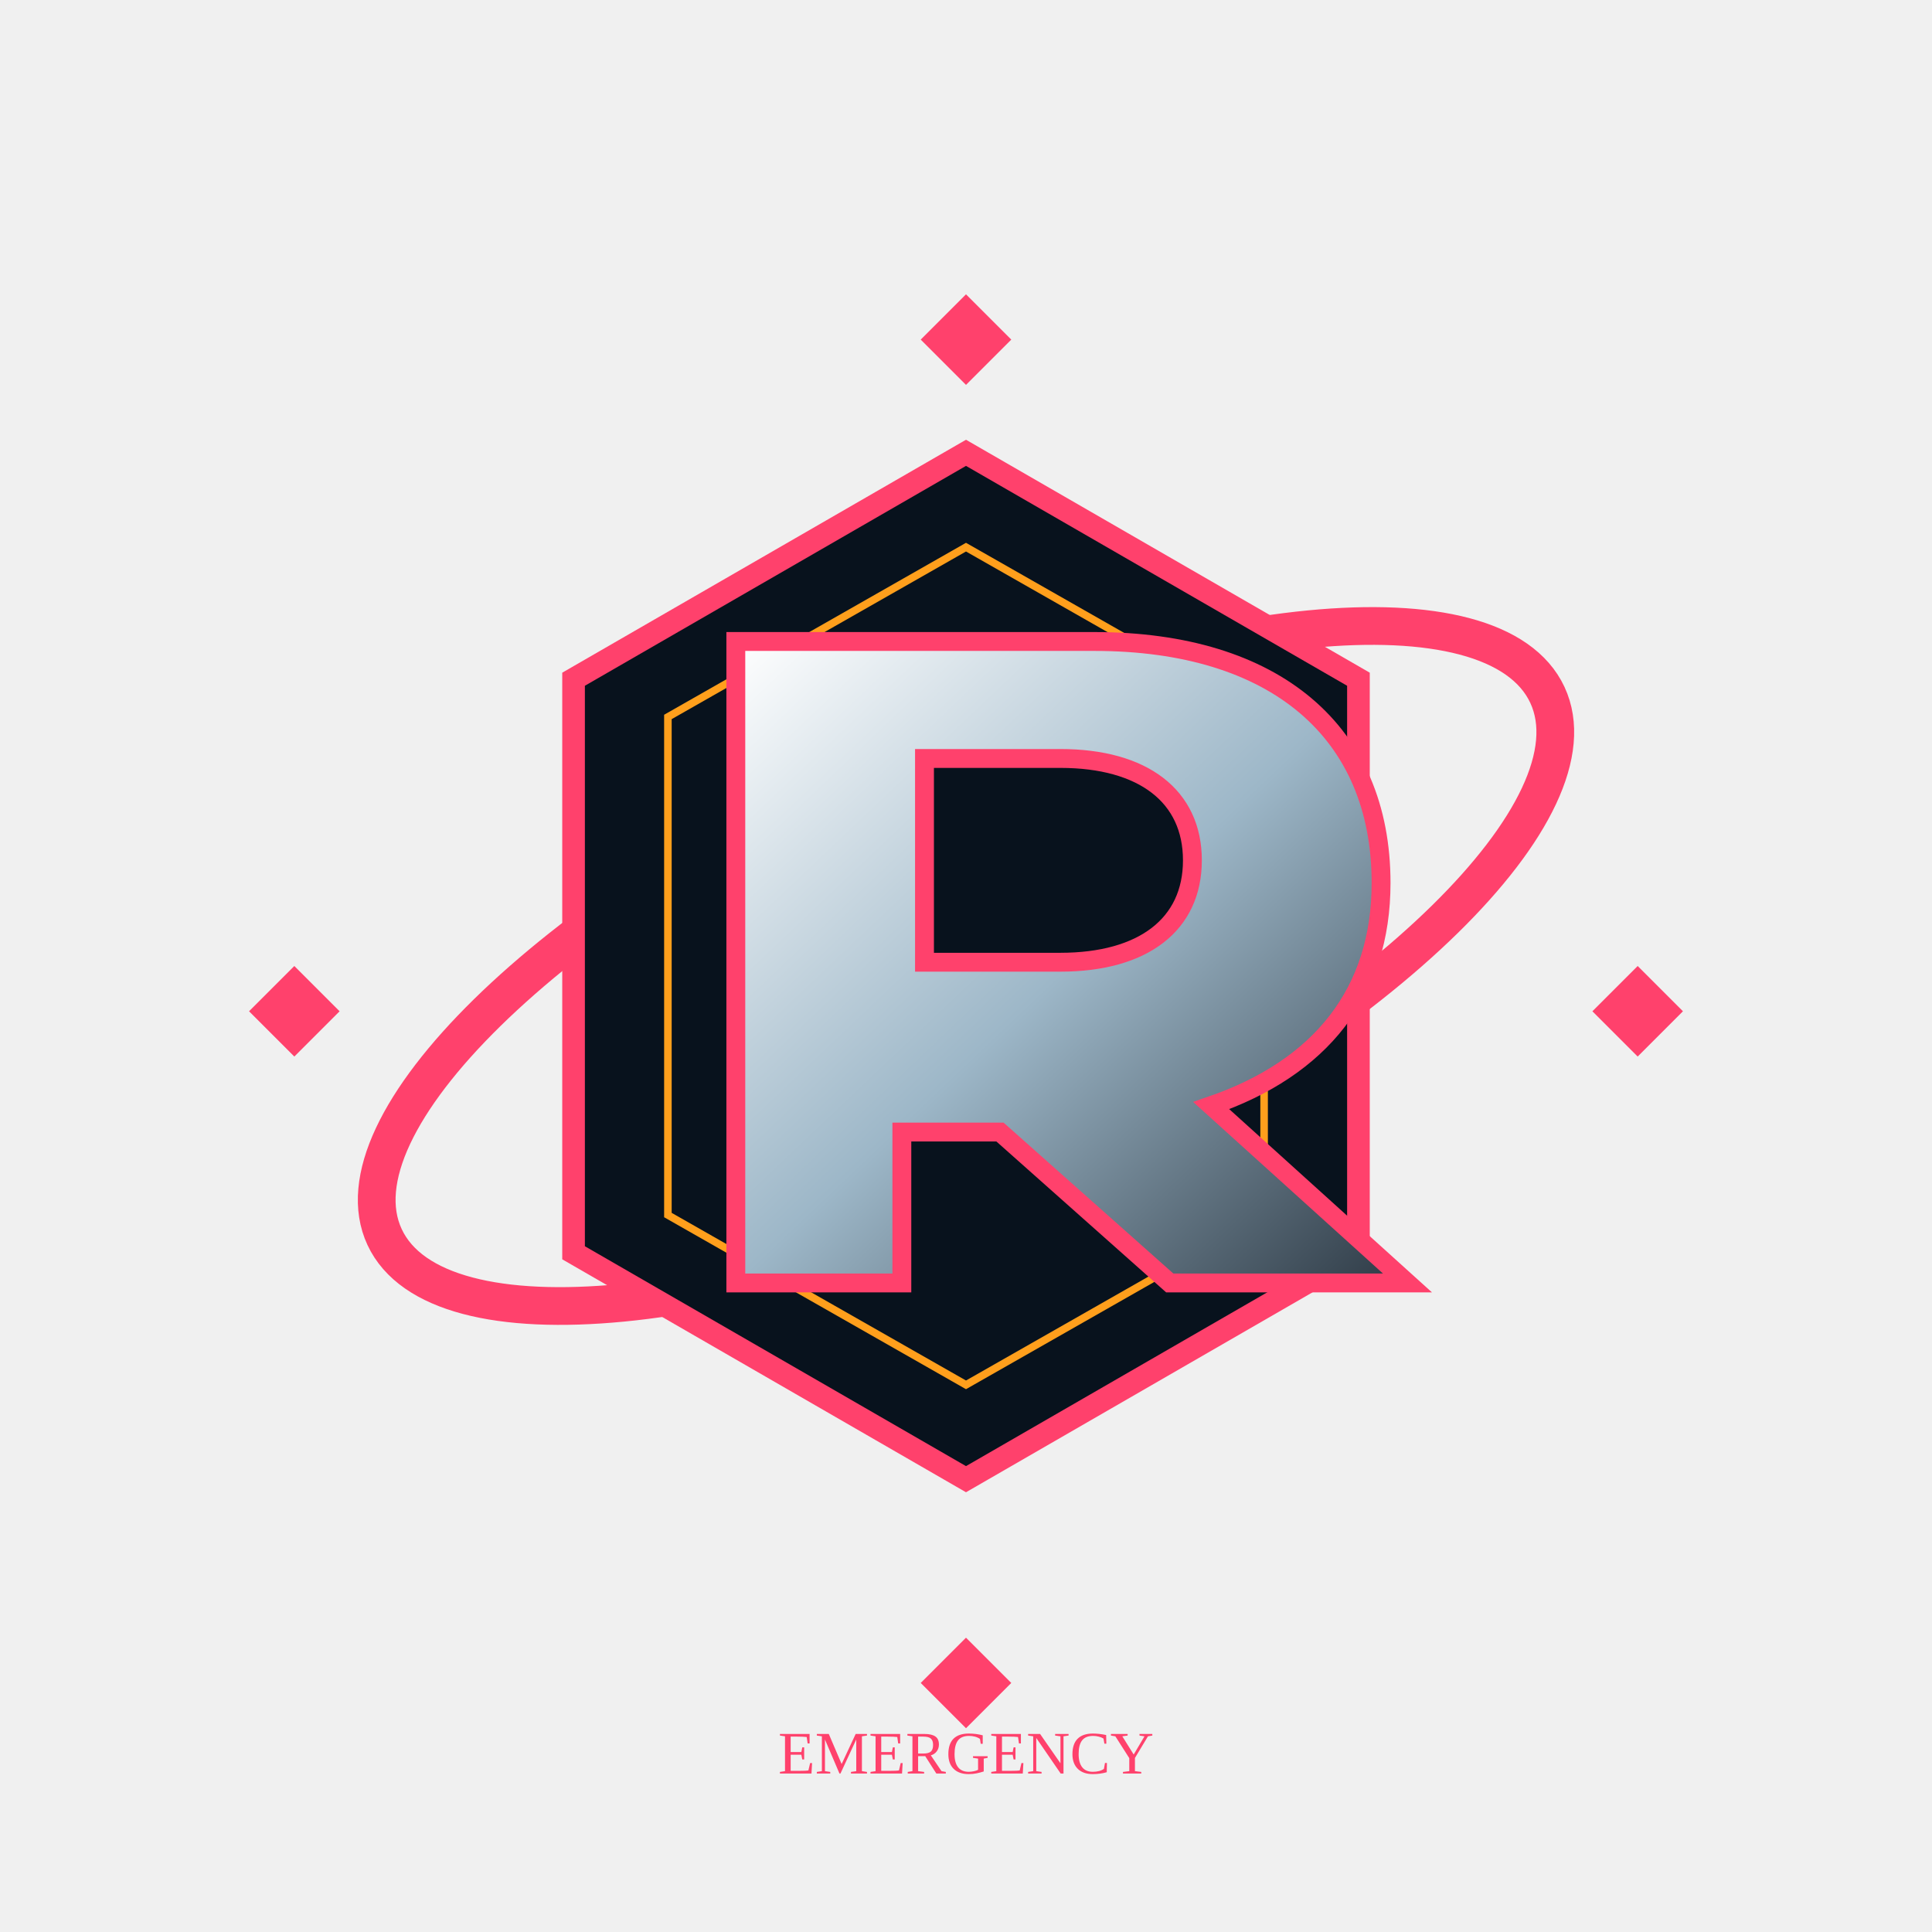
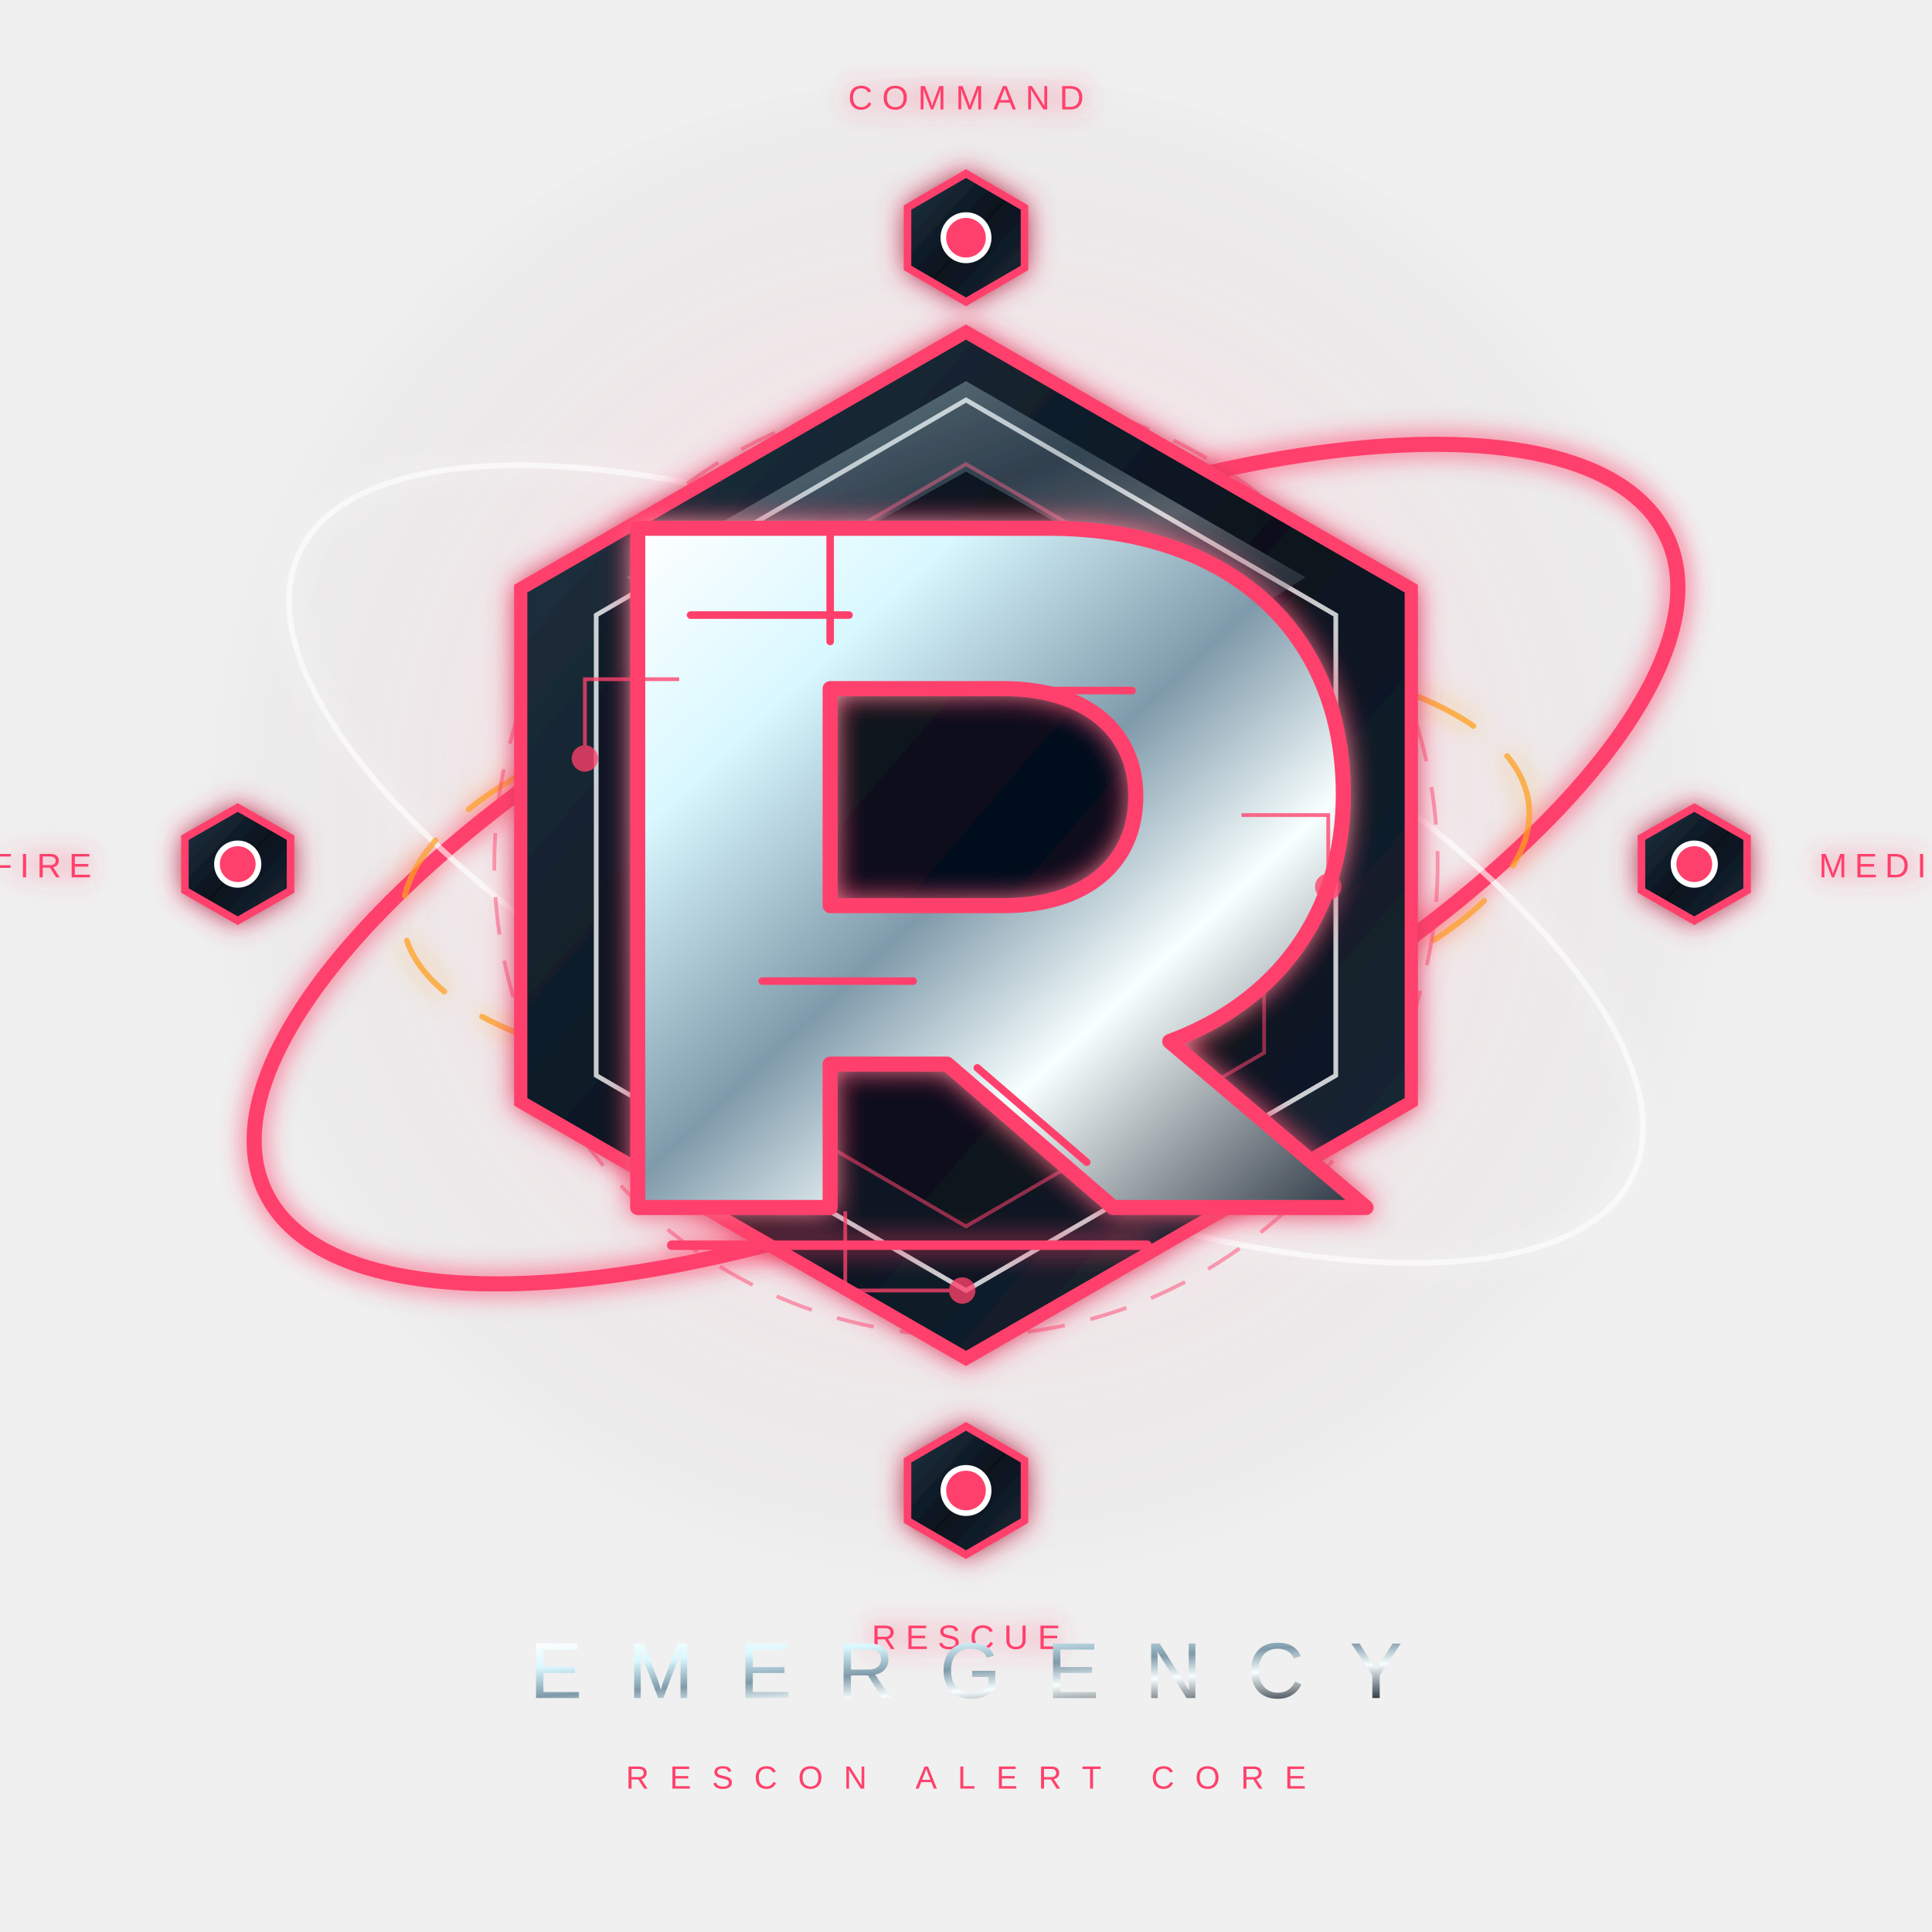
- <svg xmlns="http://www.w3.org/2000/svg" viewBox="0 0 512 512">
+ <svg xmlns="http://www.w3.org/2000/svg" viewBox="0 0 1024 1024">
  <defs>
-     <filter id="g">
-       <feGaussianBlur stdDeviation="4" />
+     <radialGradient id="bg" cx="50%" cy="46%" r="48%">
+       <stop offset="0%" stop-color="#ff416c" stop-opacity=".18" />
+       <stop offset="60%" stop-color="#ff416c" stop-opacity=".06" />
+       <stop offset="100%" stop-color="#000" stop-opacity="0" />
+     </radialGradient>
+     <linearGradient id="metal" x1="0" y1="0" x2="1" y2="1">
+       <stop offset="0%" stop-color="#fff" />
+       <stop offset="22%" stop-color="#d9f8ff" />
+       <stop offset="48%" stop-color="#7f9aaa" />
+       <stop offset="68%" stop-color="#f8ffff" />
+       <stop offset="100%" stop-color="#2a3440" />
+     </linearGradient>
+     <linearGradient id="dark" x1="0" y1="0" x2="1" y2="1">
+       <stop offset="0%" stop-color="#243846" />
+       <stop offset="52%" stop-color="#07111c" />
+       <stop offset="100%" stop-color="#1e2d3a" />
+     </linearGradient>
+     <filter id="glow" x="-50%" y="-50%" width="200%" height="200%">
+       <feGaussianBlur stdDeviation="7" result="b" />
      <feMerge>
-         <feMergeNode />
+         <feMergeNode in="b" />
        <feMergeNode in="SourceGraphic" />
      </feMerge>
    </filter>
-     <linearGradient id="metal" x1="0" y1="0" x2="1" y2="1">
-       <stop offset="0%" stop-color="#fff" />
-       <stop offset="50%" stop-color="#9db7c8" />
-       <stop offset="100%" stop-color="#2d3944" />
-     </linearGradient>
  </defs>
-   <ellipse cx="256" cy="256" rx="170" ry="60" transform="rotate(-25 256 256)" fill="none" stroke="#ff416c" stroke-width="10" />
-   <polygon points="256,78 268,90 256,102 244,90" fill="#ff416c" />
-   <polygon points="434,256 446,268 434,280 422,268" fill="#ff416c" />
-   <polygon points="256,434 268,446 256,458 244,446" fill="#ff416c" />
-   <polygon points="78,256 90,268 78,280 66,268" fill="#ff416c" />
-   <polygon points="256,120 360,180 360,332 256,392 152,332 152,180" fill="#08121d" stroke="#ff416c" stroke-width="6" />
-   <polygon points="256,145 335,190 335,322 256,367 177,322 177,190" fill="none" stroke="#ff9f1c" stroke-width="2" />
-   <path d="M195 340V170h95c48 0 76 24 76 64 0 29-16 49-45 59l52 47h-63l-45-40h-26v40z M245 255h36c22 0 35-10 35-27s-13-27-35-27h-36z" fill="url(#metal)" stroke="#ff416c" stroke-width="5" />
-   <text x="256" y="470" text-anchor="middle" fill="#ff416c" font-size="16">EMERGENCY</text>
+   <rect width="1024" height="1024" fill="none" />
+   <circle cx="512" cy="470" r="430" fill="url(#bg)" />
+   <g fill="none" stroke-linecap="round" filter="url(#glow)">
+     <ellipse cx="512" cy="458" rx="410" ry="154" transform="rotate(-25 512 458)" stroke="#ff416c" stroke-width="8" />
+     <ellipse cx="512" cy="458" rx="390" ry="146" transform="rotate(25 512 458)" stroke="#fff" stroke-width="3" opacity=".62" />
+     <ellipse cx="512" cy="458" rx="300" ry="112" transform="rotate(-6 512 458)" stroke="#ff9f1c" stroke-width="3" stroke-dasharray="34 24" opacity=".72" />
+   </g>
+   <g fill="none" opacity=".48" stroke="#ff416c">
+     <circle cx="512" cy="458" r="250" stroke-width="2" stroke-dasharray="20 14" />
+     <circle cx="512" cy="458" r="205" stroke-width="1.5" stroke-dasharray="8 14" />
+     <circle cx="512" cy="458" r="162" stroke-width="1.2" />
+   </g>
+   <g filter="url(#glow)">
+     <g transform="translate(512 126)">
+       <path d="M0-34 31-16 31 16 0 34-31 16-31-16z" fill="url(#dark)" stroke="#ff416c" stroke-width="4" />
+       <circle r="12" fill="#ff416c" stroke="#fff" stroke-width="3" />
+       <text y="-68" text-anchor="middle" fill="#ff416c" font-family="Orbitron,Arial" font-size="18" letter-spacing="5">COMMAND</text>
+     </g>
+     <g transform="translate(126 458)">
+       <path d="M0-30 28-14 28 14 0 30-28 14-28-14z" fill="url(#dark)" stroke="#ff416c" stroke-width="4" />
+       <circle r="11" fill="#ff416c" stroke="#fff" stroke-width="3" />
+       <text x="-104" y="7" text-anchor="middle" fill="#ff416c" font-family="Orbitron,Arial" font-size="18" letter-spacing="4">FIRE</text>
+     </g>
+     <g transform="translate(898 458)">
+       <path d="M0-30 28-14 28 14 0 30-28 14-28-14z" fill="url(#dark)" stroke="#ff416c" stroke-width="4" />
+       <circle r="11" fill="#ff416c" stroke="#fff" stroke-width="3" />
+       <text x="118" y="7" text-anchor="middle" fill="#ff416c" font-family="Orbitron,Arial" font-size="18" letter-spacing="4">MEDICAL</text>
+     </g>
+     <g transform="translate(512 790)">
+       <path d="M0-34 31-16 31 16 0 34-31 16-31-16z" fill="url(#dark)" stroke="#ff416c" stroke-width="4" />
+       <circle r="12" fill="#ff416c" stroke="#fff" stroke-width="3" />
+       <text y="84" text-anchor="middle" fill="#ff416c" font-family="Orbitron,Arial" font-size="18" letter-spacing="5">RESCUE</text>
+     </g>
+   </g>
+   <g filter="url(#glow)">
+     <path d="M512 176 748 312 748 584 512 720 276 584 276 312z" fill="url(#dark)" stroke="#ff416c" stroke-width="7" />
+     <path d="M512 212 708 326 708 570 512 684 316 570 316 326z" fill="#07111f" fill-opacity=".78" stroke="#fff" stroke-width="2.5" opacity=".78" />
+     <path d="M512 246 670 338 670 558 512 650 354 558 354 338z" fill="#06101a" fill-opacity=".72" stroke="#ff416c" stroke-width="2" opacity=".55" />
+     <path d="M332 306 512 202 692 306 654 330 512 250 370 330z" fill="url(#metal)" opacity=".32" />
+   </g>
+   <g filter="url(#glow)">
+     <path d="M338 640V280h218c96 0 156 55 156 141 0 63-35 110-92 131l104 88H590l-88-76h-62v76z M440 480h92c43 0 70-22 70-58 0-35-27-57-70-57h-92z" fill="url(#metal)" stroke="#ff416c" stroke-width="8" stroke-linejoin="round" />
+     <path d="M366 326h84M440 282v58M548 366h52M404 520h80M518 566l58 50" stroke="#ff416c" stroke-width="4" stroke-linecap="round" />
+     <path d="M356 660h252" stroke="#ff416c" stroke-width="5" stroke-linecap="round" />
+   </g>
+   <g stroke="#ff416c" stroke-width="2" opacity=".78" fill="none">
+     <path d="M360 360h-50v42M658 432h46v38M448 642v42h62" />
+     <circle cx="310" cy="402" r="6" fill="#ff416c" />
+     <circle cx="704" cy="470" r="6" fill="#ff416c" />
+     <circle cx="510" cy="684" r="6" fill="#ff416c" />
+   </g>
+   <g font-family="Orbitron,Arial,sans-serif" text-anchor="middle">
+     <text x="512" y="900" fill="url(#metal)" font-size="42" letter-spacing="24">EMERGENCY</text>
+     <text x="512" y="948" fill="#ff416c" font-size="17" letter-spacing="11">RESCON ALERT CORE</text>
+   </g>
</svg>
